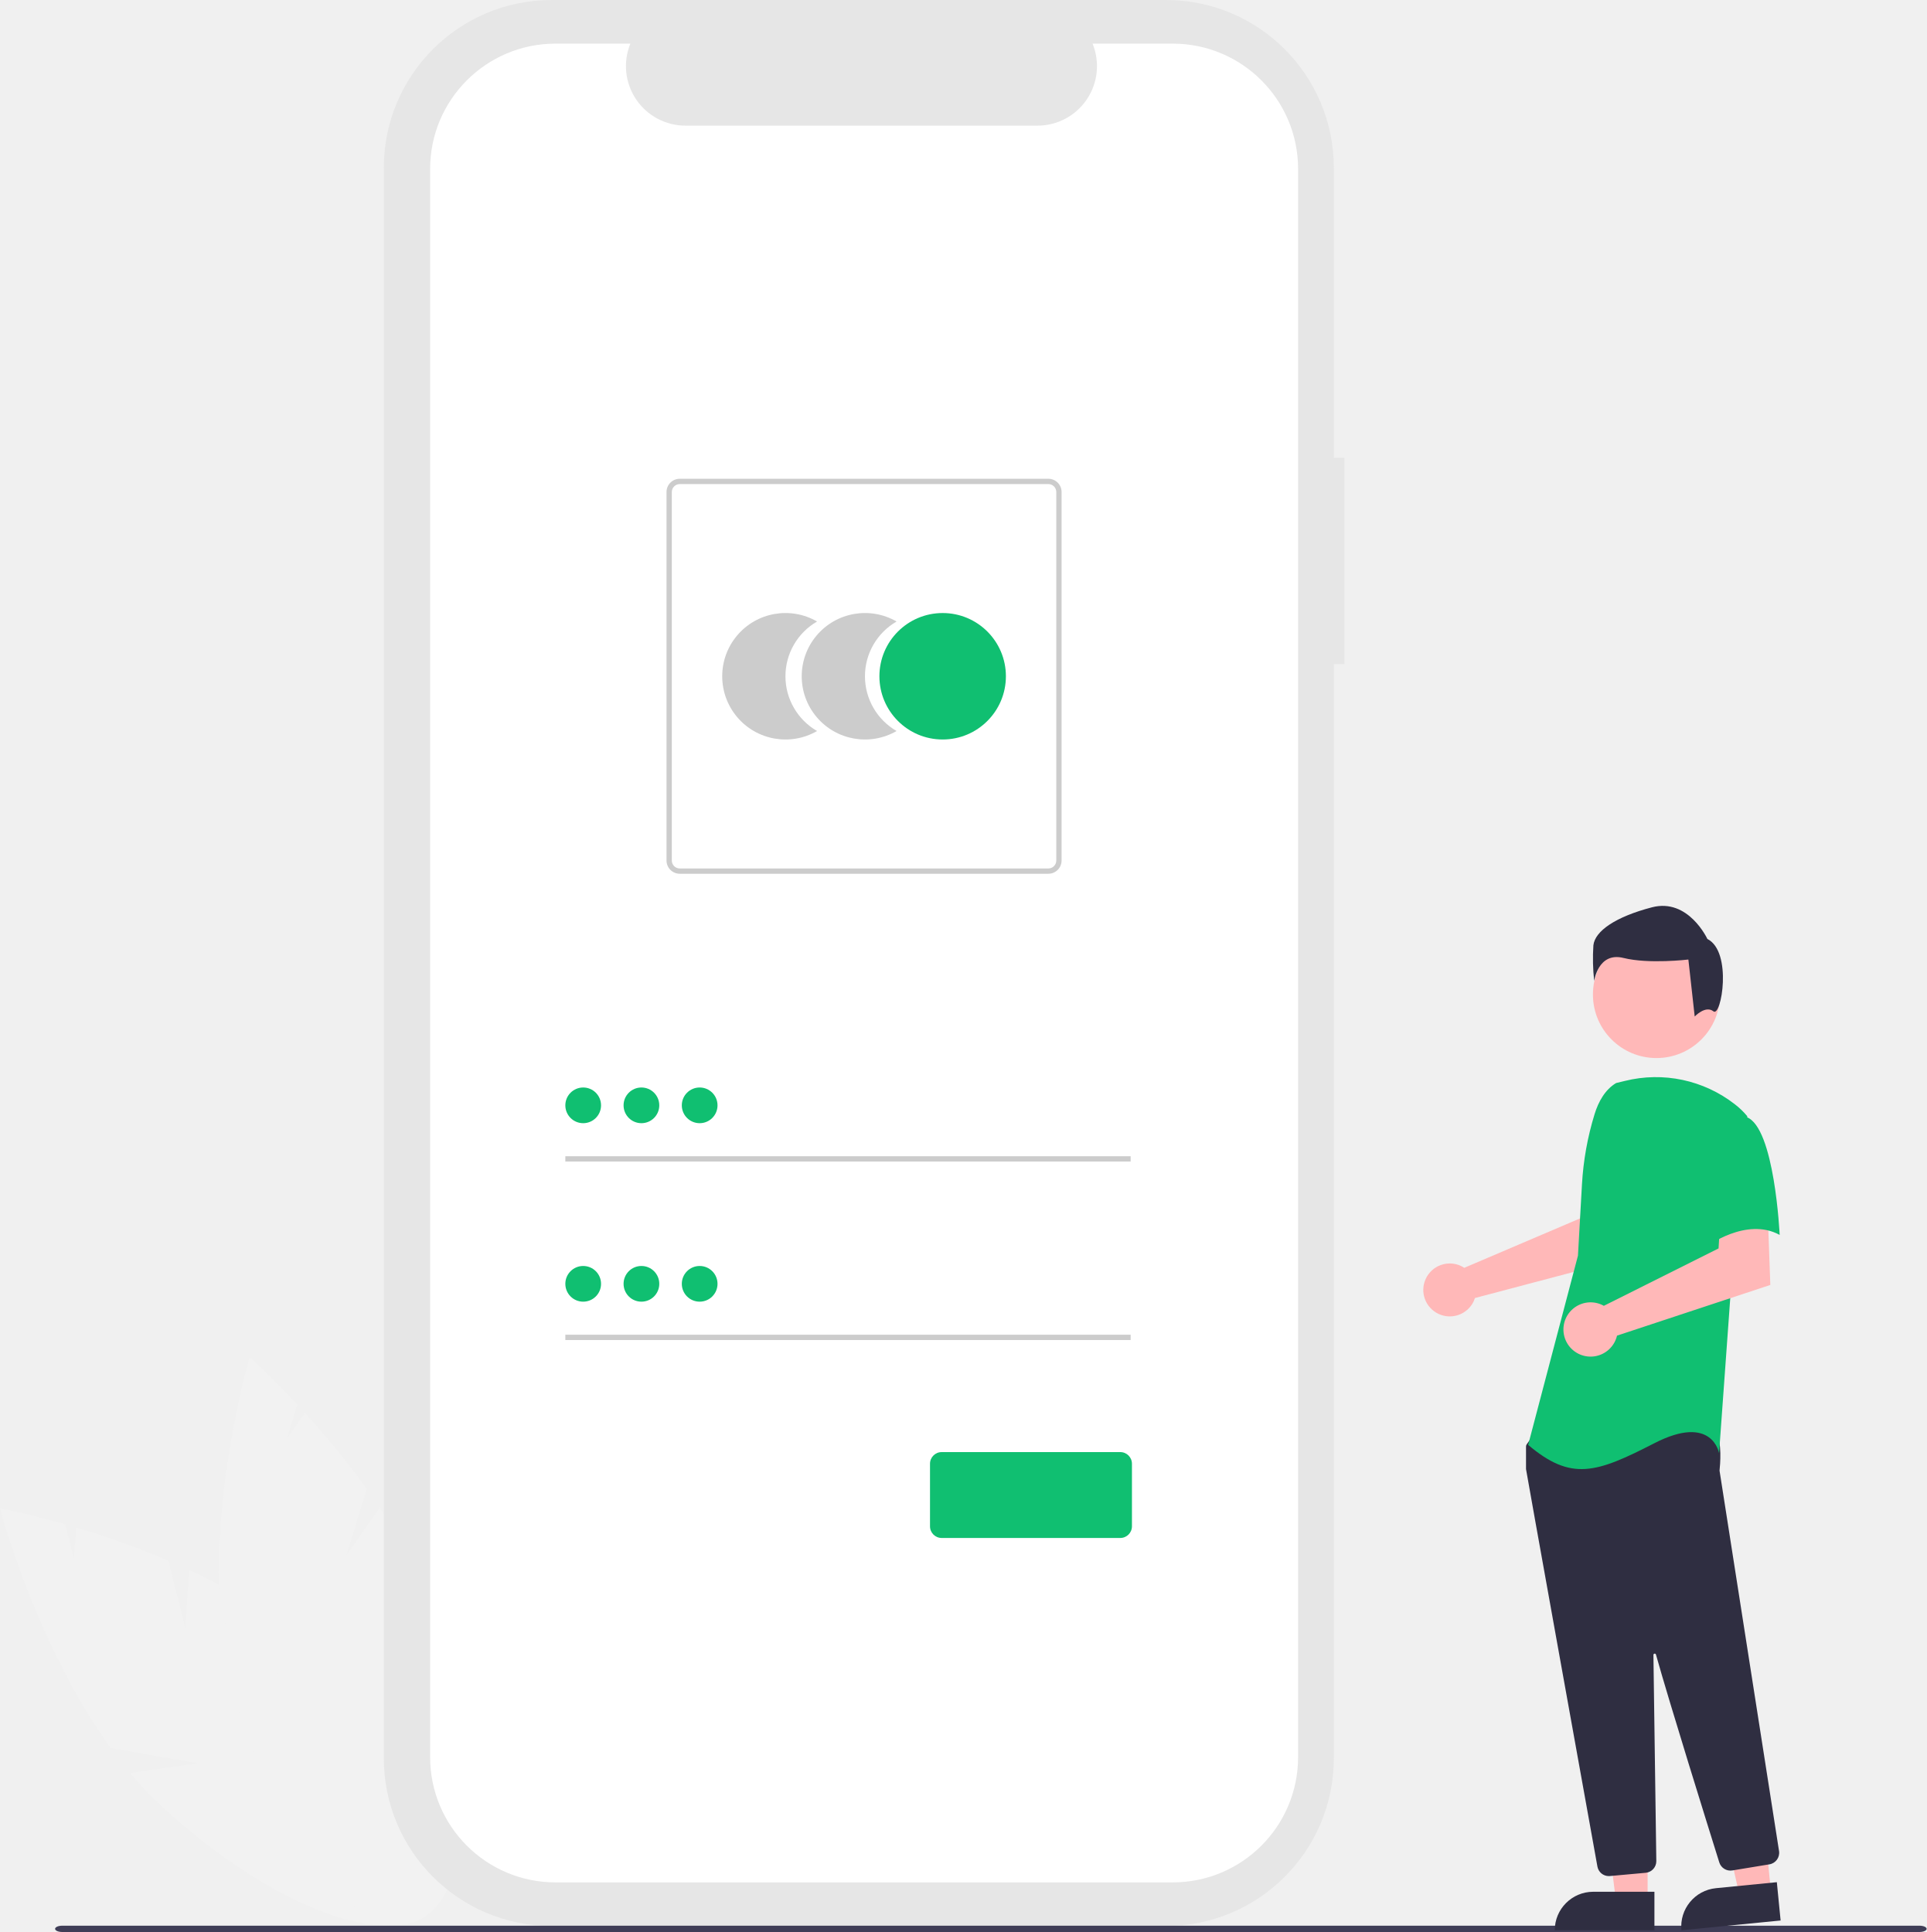
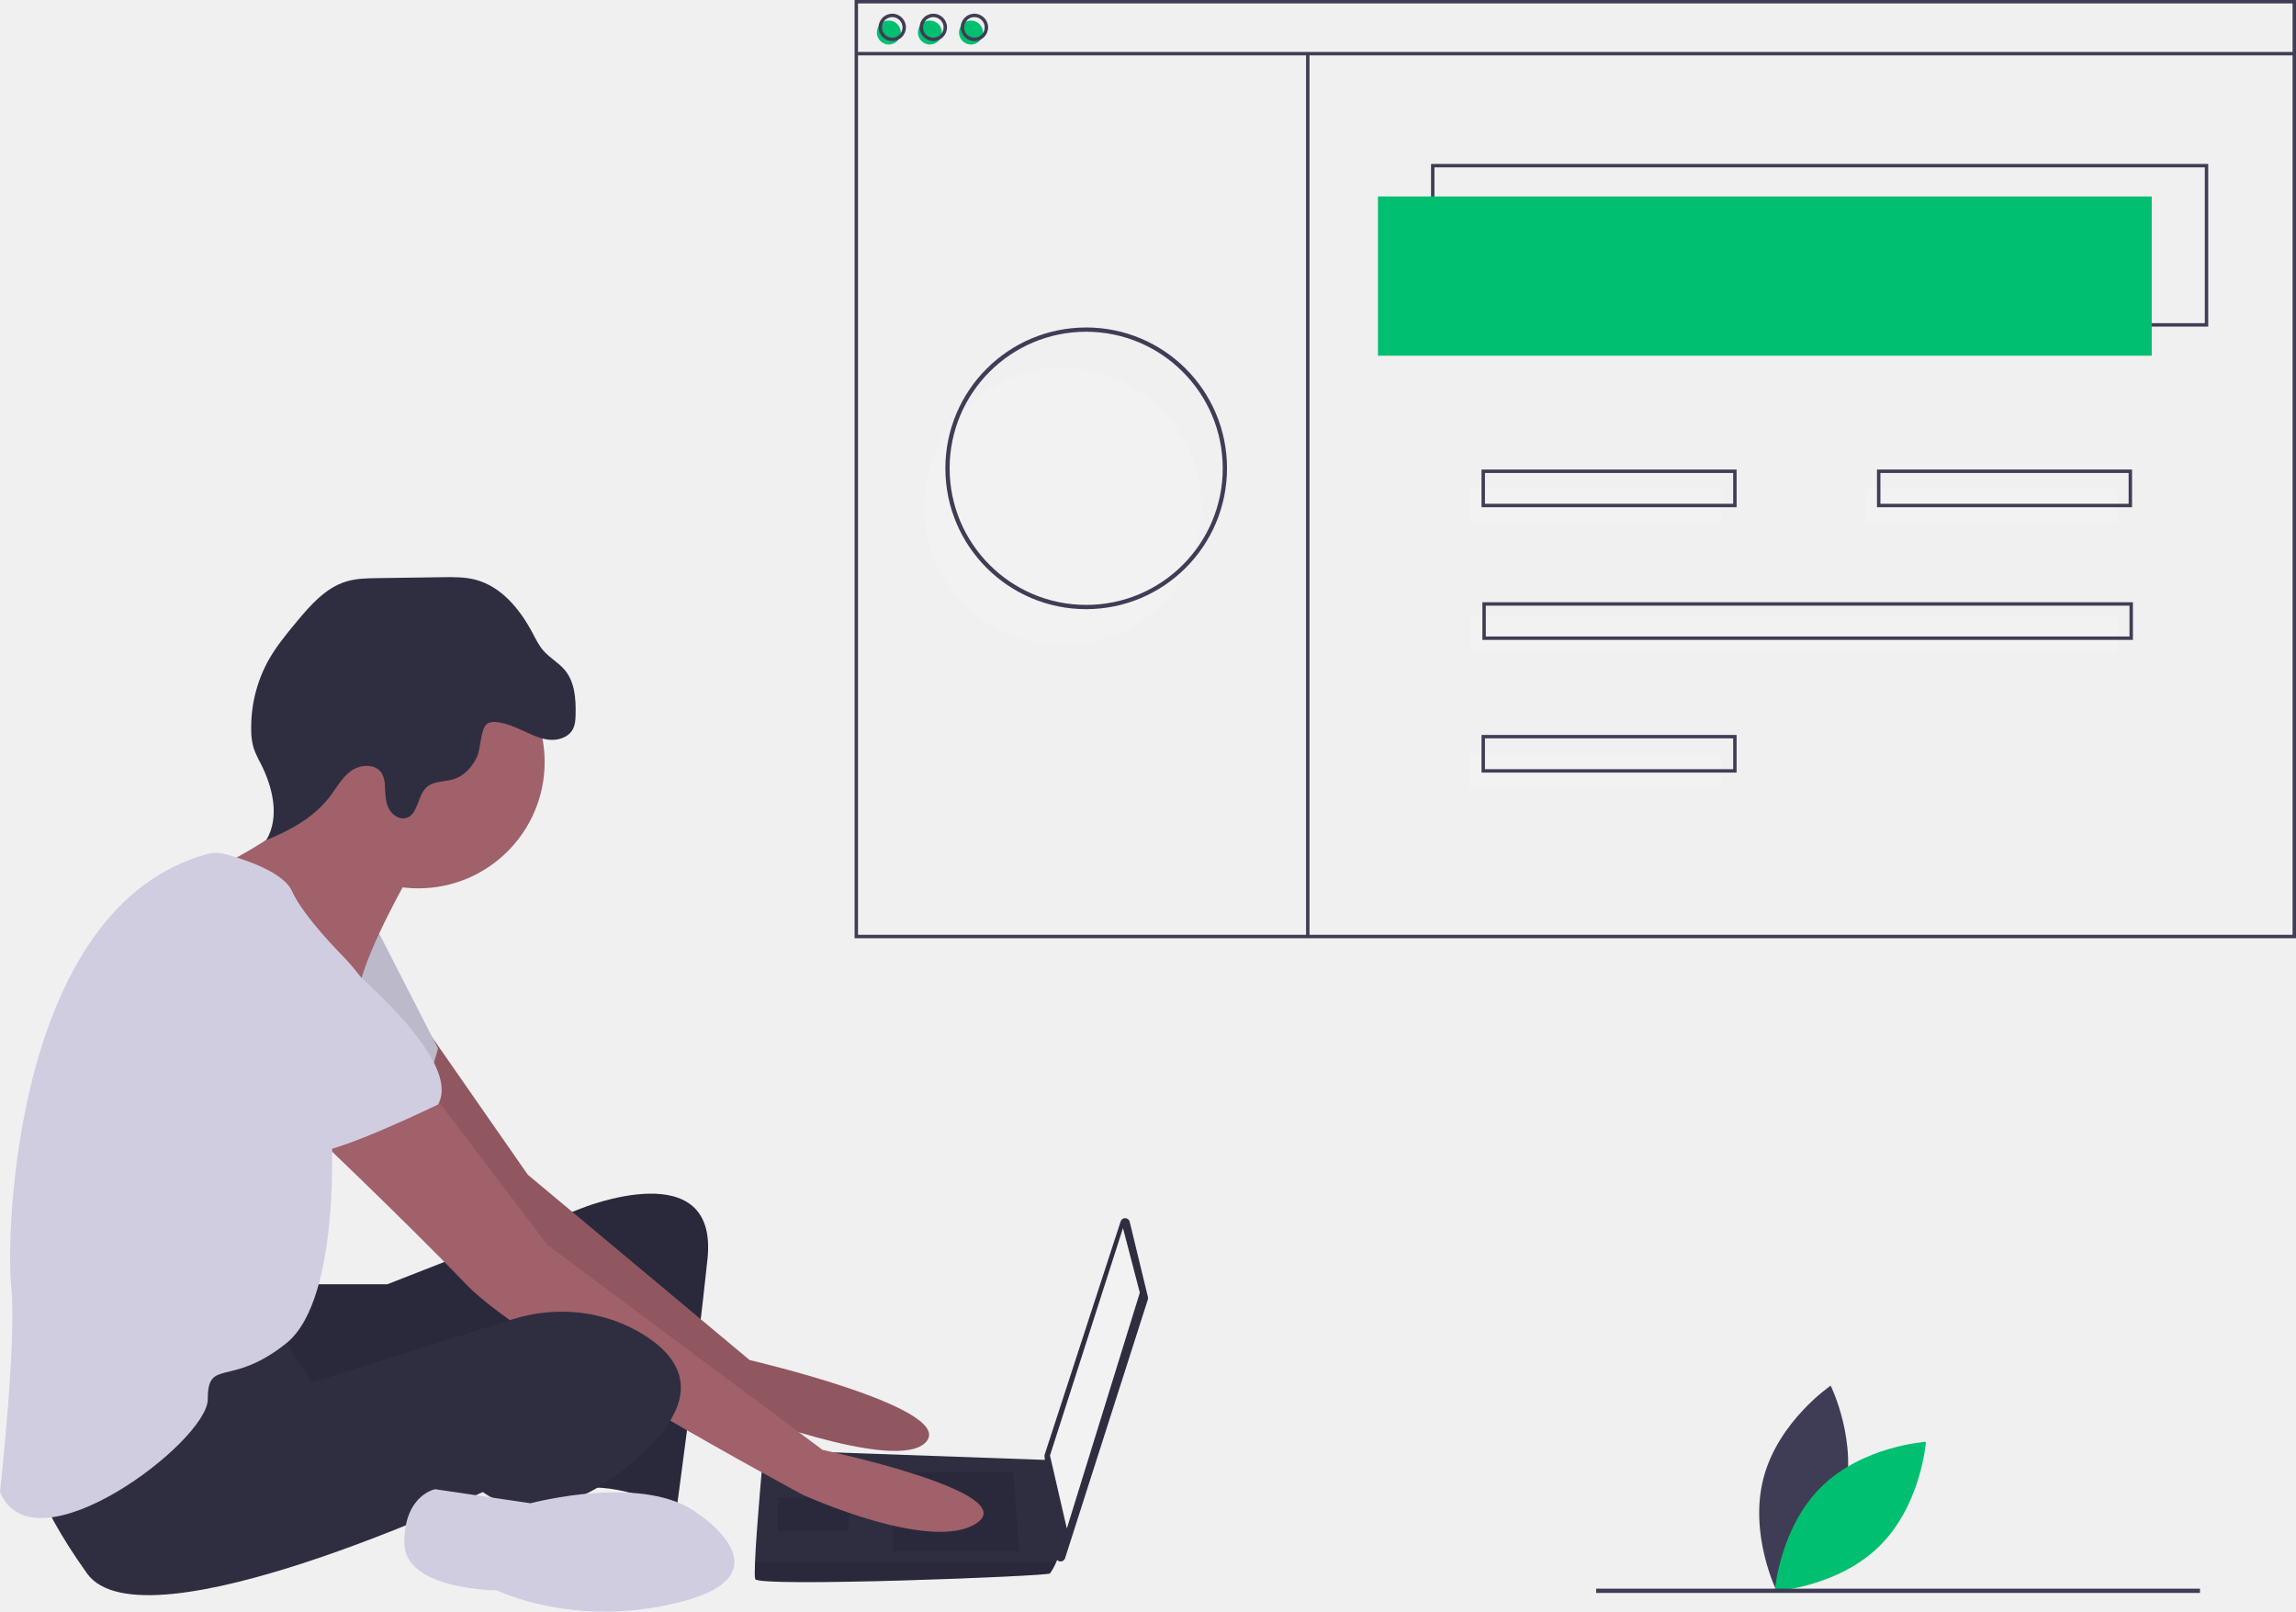
- <svg xmlns="http://www.w3.org/2000/svg" id="a87032b8-5b37-4b7e-a4d9-4dbfbe394641" data-name="Layer 1" width="744.848" height="747.077" viewBox="0 0 744.848 747.077">
-   <path id="fa3b9e12-7275-481e-bee9-64fd9595a50d" data-name="Path 1" d="M299.205,705.809l-6.56-25.872a335.967,335.967,0,0,0-35.643-12.788l-.828,12.024-3.358-13.247c-15.021-4.294-25.24-6.183-25.24-6.183s13.8,52.489,42.754,92.617l33.734,5.926-26.207,3.779a135.926,135.926,0,0,0,11.719,12.422c42.115,39.092,89.024,57.028,104.773,40.06s-5.625-62.412-47.74-101.5c-13.056-12.119-29.457-21.844-45.875-29.5Z" transform="translate(-227.576 -76.46149)" fill="#f2f2f2" />
-   <path id="bde08021-c30f-4979-a9d8-cb90b72b5ca2" data-name="Path 2" d="M361.591,677.706l7.758-25.538a335.94,335.94,0,0,0-23.9-29.371l-6.924,9.865,3.972-13.076c-10.641-11.436-18.412-18.335-18.412-18.335s-15.315,52.067-11.275,101.384l25.815,22.51-24.392-10.312a135.919,135.919,0,0,0,3.614,16.694c15.846,55.234,46.731,94.835,68.983,88.451s27.446-56.335,11.6-111.569c-4.912-17.123-13.926-33.926-24.023-48.965Z" transform="translate(-227.576 -76.46149)" fill="#f2f2f2" />
-   <path id="b3ac2088-de9b-4f7f-bc99-0ed9705c1a9d" data-name="Path 22" d="M747.327,253.445h-4.092v-112.1a64.883,64.883,0,0,0-64.883-64.883H440.845a64.883,64.883,0,0,0-64.883,64.883v615a64.883,64.883,0,0,0,64.883,64.883H678.352a64.883,64.883,0,0,0,64.882-64.883v-423.105h4.092Z" transform="translate(-227.576 -76.46149)" fill="#e6e6e6" />
-   <path id="b2715b96-3117-487c-acc0-20904544b5b7" data-name="Path 23" d="M680.97,93.335h-31a23.02,23.02,0,0,1-21.316,31.714H492.589a23.02,23.02,0,0,1-21.314-31.714H442.319a48.454,48.454,0,0,0-48.454,48.454v614.107a48.454,48.454,0,0,0,48.454,48.454H680.97a48.454,48.454,0,0,0,48.454-48.454h0V141.788a48.454,48.454,0,0,0-48.454-48.453Z" transform="translate(-227.576 -76.46149)" fill="#fff" />
-   <path id="b06d66ec-6c84-45dd-8c27-1263a6253192" data-name="Path 6" d="M531.234,337.965a24.437,24.437,0,0,1,12.23-21.174,24.45,24.45,0,1,0,0,42.345A24.434,24.434,0,0,1,531.234,337.965Z" transform="translate(-227.576 -76.46149)" fill="#ccc" />
-   <path id="e73810fe-4cf4-40cc-8c7c-ca544ce30bd4" data-name="Path 7" d="M561.971,337.965a24.436,24.436,0,0,1,12.23-21.174,24.45,24.45,0,1,0,0,42.345A24.434,24.434,0,0,1,561.971,337.965Z" transform="translate(-227.576 -76.46149)" fill="#ccc" />
-   <circle id="a4813fcf-056e-4514-bb8b-e6506f49341f" data-name="Ellipse 1" cx="364.434" cy="261.502" r="24.45" fill="#10bf71" />
-   <path id="bbe451c3-febc-41ba-8083-4c8307a2e73e" data-name="Path 8" d="M632.872,414.33h-142.5a5.123,5.123,0,0,1-5.117-5.117v-142.5a5.123,5.123,0,0,1,5.117-5.117h142.5a5.123,5.123,0,0,1,5.117,5.117v142.5A5.123,5.123,0,0,1,632.872,414.33Zm-142.5-150.686a3.073,3.073,0,0,0-3.07,3.07v142.5a3.073,3.073,0,0,0,3.07,3.07h142.5a3.073,3.073,0,0,0,3.07-3.07v-142.5a3.073,3.073,0,0,0-3.07-3.07Z" transform="translate(-227.576 -76.46149)" fill="#ccc" />
-   <rect id="bb28937d-932f-4fdf-befe-f406e51091fe" data-name="Rectangle 1" x="218.562" y="447.102" width="218.552" height="2.047" fill="#ccc" />
-   <circle id="fcef55fc-4968-45b2-93bb-1a1080c85fc7" data-name="Ellipse 2" cx="225.464" cy="427.42" r="6.902" fill="#10bf71" />
-   <rect id="ff33d889-4c74-4b91-85ef-b4882cc8fe76" data-name="Rectangle 2" x="218.562" y="516.118" width="218.552" height="2.047" fill="#ccc" />
-   <circle id="e8fa0310-b872-4adf-aedd-0c6eda09f3b8" data-name="Ellipse 3" cx="225.464" cy="496.437" r="6.902" fill="#10bf71" />
-   <path d="M660.69,671.172H591.622a4.505,4.505,0,0,1-4.5-4.5v-24.208a4.505,4.505,0,0,1,4.5-4.5h69.068a4.505,4.505,0,0,1,4.5,4.5v24.208A4.505,4.505,0,0,1,660.69,671.172Z" transform="translate(-227.576 -76.46149)" fill="#10bf71" />
-   <circle id="e12ee00d-aa4a-4413-a013-11d20b7f97f7" data-name="Ellipse 7" cx="247.978" cy="427.42" r="6.902" fill="#10bf71" />
-   <circle id="f58f497e-6949-45c8-be5f-eee2aa0f6586" data-name="Ellipse 8" cx="270.492" cy="427.42" r="6.902" fill="#10bf71" />
-   <circle id="b4d4939a-c6e6-4f4d-ba6c-e8b05485017d" data-name="Ellipse 9" cx="247.978" cy="496.437" r="6.902" fill="#10bf71" />
-   <circle id="aff120b1-519b-4e96-ac87-836aa55663de" data-name="Ellipse 10" cx="270.492" cy="496.437" r="6.902" fill="#10bf71" />
-   <path id="f1094013-1297-477a-ac57-08eac07c4bd5" data-name="Path 88" d="M969.642,823.539H251.656c-1.537,0-2.782-.546-2.782-1.218s1.245-1.219,2.782-1.219H969.642c1.536,0,2.782.546,2.782,1.219S971.178,823.539,969.642,823.539Z" transform="translate(-227.576 -76.46149)" fill="#3f3d56" />
-   <path d="M792.253,565.923a10.094,10.094,0,0,1,1.411.787l44.852-19.143,1.601-11.815,17.922-.11-1.059,27.098-59.2,15.656a10.608,10.608,0,0,1-.447,1.208,10.235,10.235,0,1,1-5.079-13.682Z" transform="translate(-227.576 -76.46149)" fill="#ffb8b8" />
-   <polygon points="636.98 735.021 624.72 735.021 618.888 687.733 636.982 687.734 636.98 735.021" fill="#ffb8b8" />
-   <path d="M615.963,731.518h23.644a0,0,0,0,1,0,0v14.887a0,0,0,0,1,0,0H601.076a0,0,0,0,1,0,0v0A14.887,14.887,0,0,1,615.963,731.518Z" fill="#2f2e41" />
-   <polygon points="684.66 731.557 672.459 732.759 662.018 686.271 680.025 684.497 684.66 731.557" fill="#ffb8b8" />
-   <path d="M891.686,806.128h23.644a0,0,0,0,1,0,0v14.887a0,0,0,0,1,0,0H876.799a0,0,0,0,1,0,0v0A14.887,14.887,0,0,1,891.686,806.128Z" transform="translate(-303.0087 15.2906) rotate(-5.62529)" fill="#2f2e41" />
-   <circle cx="640.393" cy="384.574" r="24.561" fill="#ffb8b8" />
-   <path d="M849.556,801.919a4.471,4.471,0,0,1-4.415-3.697c-6.346-35.226-27.088-150.405-27.584-153.596a1.427,1.427,0,0,1-.016-.222v-8.588a1.489,1.489,0,0,1,.279-.872l2.74-3.838a1.478,1.478,0,0,1,1.144-.625c15.622-.732,66.784-2.879,69.256.209h0c2.482,3.104,1.605,12.507,1.404,14.36l.01.193,22.985,146.995a4.512,4.512,0,0,1-3.715,5.135l-14.356,2.365a4.521,4.521,0,0,1-5.025-3.093c-4.44-14.188-19.329-61.918-24.489-80.387a.499.499,0,0,0-.98.139c.258,17.605.881,62.523,1.096,78.037l.023,1.671a4.518,4.518,0,0,1-4.093,4.536l-13.844,1.258C849.836,801.914,849.695,801.919,849.556,801.919Z" transform="translate(-227.576 -76.46149)" fill="#2f2e41" />
-   <path id="ae7af94f-88d7-4204-9f07-e3651de85c05" data-name="Path 99" d="M852.381,495.254c-4.286,2.548-6.851,7.23-8.323,11.995a113.681,113.681,0,0,0-4.884,27.159l-1.556,27.6-19.255,73.17c16.689,14.121,26.315,10.912,48.78-.639s25.032,3.851,25.032,3.851l4.492-62.258,6.418-68.032a30.164,30.164,0,0,0-4.861-4.674,49.658,49.658,0,0,0-42.442-8.995Z" transform="translate(-227.576 -76.46149)" fill="#10bf71" />
-   <path d="M846.127,580.7a10.526,10.526,0,0,1,1.501.704l44.348-22.197.736-12.026,18.294-1.261.98,27.413L852.72,592.932a10.496,10.496,0,1,1-6.593-12.232Z" transform="translate(-227.576 -76.46149)" fill="#ffb8b8" />
-   <path id="a6768b0e-63d0-4b31-8462-9b2e0b00f0fd" data-name="Path 101" d="M902.766,508.412c10.912,3.851,12.834,45.574,12.834,45.574-12.837-7.06-28.241,4.493-28.241,4.493s-3.209-10.912-7.06-25.032a24.53,24.53,0,0,1,5.134-23.106S891.854,504.558,902.766,508.412Z" transform="translate(-227.576 -76.46149)" fill="#10bf71" />
-   <path id="bfd7963f-0cf8-4885-9d3a-2c00bccda2e3" data-name="Path 102" d="M889.991,467.531c-3.06-2.448-7.235,2.002-7.235,2.002l-2.448-22.033s-15.301,1.833-25.093-.612-11.323,8.875-11.323,8.875a78.58,78.58,0,0,1-.306-13.771c.612-5.508,8.568-11.017,22.645-14.689S887.652,439.543,887.652,439.543C897.445,444.439,893.051,469.979,889.991,467.531Z" transform="translate(-227.576 -76.46149)" fill="#2f2e41" />
+ <svg xmlns="http://www.w3.org/2000/svg" id="ade8c9af-7e2e-4eda-b5c8-b06129257226" data-name="Layer 1" width="1076.064" height="755.228" viewBox="0 0 1076.064 755.228">
+   <path d="M926.114,774.809c-6.985,26.598-31.459,43.22-31.459,43.22s-13.15-26.502-6.166-53.1,31.459-43.22,31.459-43.22S933.098,748.211,926.114,774.809Z" transform="translate(-61.96814 -72.38605)" fill="#3f3d56" />
+   <path d="M915.52,769.183c-19.563,19.327-21.751,48.831-21.751,48.831s29.528-1.831,49.091-21.159,21.751-48.831,21.751-48.831S935.082,749.855,915.52,769.183Z" transform="translate(-61.96814 -72.38605)" fill="#01bf71" />
+   <path d="M206.702,674.194h36.841l90.788-35.526s64.472-26.315,59.209,23.684-14.473,117.103-14.473,117.103-28.947-13.158-44.736-9.21-5.263-80.262-5.263-80.262-128.945,61.841-140.787,53.946-14.473-63.157-14.473-63.157Z" transform="translate(-61.96814 -72.38605)" fill="#2f2e41" />
+   <path d="M206.702,674.194h36.841l90.788-35.526s64.472-26.315,59.209,23.684-14.473,117.103-14.473,117.103-28.947-13.158-44.736-9.21-5.263-80.262-5.263-80.262-128.945,61.841-140.787,53.946-14.473-63.157-14.473-63.157Z" transform="translate(-61.96814 -72.38605)" opacity="0.1" />
+   <path d="M264.746,558.82l44.586,64.059L413.277,709.72s96.051,22.368,82.893,38.157S402.751,732.088,402.751,732.088s-119.735-86.84-123.682-93.419S231.702,570.249,231.702,570.249Z" transform="translate(-61.96814 -72.38605)" fill="#a0616a" />
+   <path d="M264.746,558.82l44.586,64.059L413.277,709.72s96.051,22.368,82.893,38.157S402.751,732.088,402.751,732.088s-119.735-86.84-123.682-93.419S231.702,570.249,231.702,570.249Z" transform="translate(-61.96814 -72.38605)" opacity="0.1" />
+   <path d="M238.281,507.092l28.947,56.578s-6.579,27.631-17.105,30.263-55.262-34.21-55.262-34.21Z" transform="translate(-61.96814 -72.38605)" fill="#d0cde1" />
+   <path d="M238.281,507.092l28.947,56.578s-6.579,27.631-17.105,30.263-55.262-34.21-55.262-34.21Z" transform="translate(-61.96814 -72.38605)" opacity="0.1" />
+   <path d="M591.419,644.9,599.97,680.172a2.203,2.203,0,0,1-.043,1.19L561.14,802.574a2.203,2.203,0,0,1-4.287-.423l-5.366-47.219a2.203,2.203,0,0,1,.094-.931L587.184,644.737A2.203,2.203,0,0,1,591.419,644.9Z" transform="translate(-61.96814 -72.38605)" fill="#2f2e41" />
+   <polygon points="526.306 575.493 534.2 605.756 499.99 716.28 492.096 682.07 526.306 575.493" fill="#f2f2f2" />
+   <path d="M415.909,812.35c1.316,3.947,136.839-1.316,138.155-2.632a28.561,28.561,0,0,0,2.895-5.263c1.237-2.632,2.368-5.263,2.368-5.263L554.064,756.588l-134.208-4.763s-3.355,36.105-4.039,52.631C415.646,808.626,415.646,811.56,415.909,812.35Z" transform="translate(-61.96814 -72.38605)" fill="#2f2e41" />
+   <polygon points="474.991 689.965 477.622 726.806 418.413 726.806 418.413 689.965 474.991 689.965" opacity="0.1" />
+   <polygon points="398.677 701.806 399.03 701.736 397.361 717.596 364.467 717.596 364.467 701.806 398.677 701.806" opacity="0.1" />
+   <path d="M415.909,812.35c1.316,3.947,136.839-1.316,138.155-2.632a28.561,28.561,0,0,0,2.895-5.263H415.817C415.646,808.626,415.646,811.56,415.909,812.35Z" transform="translate(-61.96814 -72.38605)" opacity="0.1" />
+   <circle cx="196.049" cy="357.076" r="59.209" fill="#a0616a" />
+   <path d="M254.07,482.093s-19.736,34.21-23.684,52.631-59.209-36.841-59.209-36.841l-7.237-19.079s51.973-24.342,48.025-44.078S254.07,482.093,254.07,482.093Z" transform="translate(-61.96814 -72.38605)" fill="#a0616a" />
+   <path d="M264.596,584.722l53.946,71.051,128.945,96.051s93.419,19.736,72.367,34.21-81.577-13.158-81.577-13.158S308.016,703.141,280.385,674.194s-78.946-77.63-78.946-77.63Z" transform="translate(-61.96814 -72.38605)" fill="#a0616a" />
+   <path d="M192.229,695.247,208.018,720.246l94.231-29.646c20.676-6.505,43.348-4.111,61.687,7.442,16.447,10.362,26.973,26.809,3.289,51.15-47.368,48.683-78.946,22.368-78.946,22.368S129.072,846.559,102.757,809.718s-27.631-55.262-27.631-55.262S176.44,691.299,192.229,695.247Z" transform="translate(-61.96814 -72.38605)" fill="#2f2e41" />
+   <path d="M389.593,782.087s42.104,27.631-7.895,40.789-86.84-5.263-86.84-5.263-43.42,0-43.42-22.368,14.473-25,14.473-25l44.736,6.579S364.594,762.351,389.593,782.087Z" transform="translate(-61.96814 -72.38605)" fill="#d0cde1" />
+   <path d="M306.589,414.568c4.03,1.797,8.026,3.923,12.408,4.444s9.371-1.008,11.444-4.903c1.12-2.104,1.248-4.578,1.3-6.961.158-7.225-.364-15.036-4.943-20.627-2.914-3.559-7.167-5.802-10.184-9.274-2.161-2.488-3.599-5.503-5.148-8.411-5.866-11.017-14.551-21.606-26.622-24.782-5.04-1.326-10.328-1.262-15.539-1.188l-30.397.429c-4.919.069-9.914.15-14.623,1.574-9.784,2.958-16.908,11.186-23.432,19.054-4.881,5.887-9.775,11.834-13.439,18.547a65.079,65.079,0,0,0-7.714,31.887,29.833,29.833,0,0,0,1.093,8.437,46.822,46.822,0,0,0,3.316,7.284c5.7,11.197,9.085,25.182,2.665,35.983,11.152-4.555,22.186-10.528,29.542-20.068,3.291-4.267,5.872-9.263,10.258-12.395s11.532-3.403,14.346,1.193a12.857,12.857,0,0,1,1.451,6.022c.206,3.45.2,7.033,1.663,10.164s4.947,5.658,8.273,4.721c5.729-1.614,5.18-10.406,9.593-14.4,3.351-3.033,8.521-2.453,12.826-3.83,5.016-1.604,8.779-5.95,10.924-10.759,1.63-3.656,1.606-13.223,4.691-15.203C294.208,409.022,303.004,412.969,306.589,414.568Z" transform="translate(-61.96814 -72.38605)" fill="#2f2e41" />
+   <path d="M159.24,472.562a15.616,15.616,0,0,1,8.128.021c8.446,2.268,27.38,8.27,31.44,17.405,5.263,11.842,23.684,30.263,23.684,30.263s25,25,19.736,42.104-25,36.841-25,36.841,5.263,81.577-21.052,102.63-36.841,6.579-36.841,26.315S77.757,809.718,61.968,771.561c0,0,7.895-71.051,5.263-96.051C64.638,650.871,68.434,497.145,159.24,472.562Z" transform="translate(-61.96814 -72.38605)" fill="#d0cde1" />
+   <path d="M201.439,505.777s80.262,59.209,65.788,84.209c0,0-48.683,23.684-59.209,22.368s-51.315-47.368-61.841-51.315S130.388,486.04,201.439,505.777Z" transform="translate(-61.96814 -72.38605)" fill="#d0cde1" />
+   <circle cx="498.064" cy="237.458" r="65" fill="#f2f2f2" />
+   <path d="M1096.898,225.427H732.649V149.207H1096.898ZM734.254,223.822h361.039v-73.01H734.254Z" transform="translate(-61.96814 -72.38605)" fill="#3f3d56" />
+   <rect x="645.809" y="92.065" width="362.644" height="74.615" fill="#01bf71" />
+   <circle cx="416.565" cy="15.244" r="5.616" fill="#01bf71" />
+   <circle cx="435.82" cy="15.244" r="5.616" fill="#01bf71" />
+   <circle cx="455.076" cy="15.244" r="5.616" fill="#01bf71" />
+   <path d="M1138.032,512.052H462.487V72.386h675.545Zm-673.94-1.605h672.336V73.991H464.092Z" transform="translate(-61.96814 -72.38605)" fill="#3f3d56" />
+   <rect x="401.321" y="24.338" width="673.94" height="1.605" fill="#3f3d56" />
+   <path d="M480.138,91.641a6.418,6.418,0,1,1,6.418-6.418A6.426,6.426,0,0,1,480.138,91.641Zm0-11.232a4.814,4.814,0,1,0,4.814,4.814A4.819,4.819,0,0,0,480.138,80.409Z" transform="translate(-61.96814 -72.38605)" fill="#3f3d56" />
+   <path d="M499.393,91.641a6.418,6.418,0,1,1,6.418-6.418A6.426,6.426,0,0,1,499.393,91.641Zm0-11.232a4.814,4.814,0,1,0,4.814,4.814A4.819,4.819,0,0,0,499.393,80.409Z" transform="translate(-61.96814 -72.38605)" fill="#3f3d56" />
+   <path d="M518.649,91.641A6.418,6.418,0,1,1,525.067,85.223,6.426,6.426,0,0,1,518.649,91.641Zm0-11.232a4.814,4.814,0,1,0,4.814,4.814A4.819,4.819,0,0,0,518.649,80.409Z" transform="translate(-61.96814 -72.38605)" fill="#3f3d56" />
+   <rect x="612.109" y="25.14" width="1.605" height="414.346" fill="#3f3d56" />
+   <rect x="688.733" y="228.859" width="117.94" height="16.046" fill="#f2f2f2" />
+   <rect x="874.067" y="228.859" width="117.94" height="16.046" fill="#f2f2f2" />
+   <path d="M875.861,310.07H756.317V292.42H875.861Zm-117.94-1.605H874.257V294.024H757.922Z" transform="translate(-61.96814 -72.38605)" fill="#3f3d56" />
+   <rect x="688.733" y="353.217" width="117.94" height="16.046" fill="#f2f2f2" />
+   <path d="M875.861,434.428H756.317V416.778H875.861Zm-117.94-1.605H874.257V418.382H757.922Z" transform="translate(-61.96814 -72.38605)" fill="#3f3d56" />
+   <rect x="689.134" y="289.433" width="303.273" height="16.046" fill="#f2f2f2" />
+   <path d="M1061.596,372.249H756.718V354.599h304.878ZM758.323,370.645h301.669V356.203H758.323Z" transform="translate(-61.96814 -72.38605)" fill="#3f3d56" />
+   <path d="M1061.195,310.07H941.651V292.42H1061.195Zm-117.94-1.605h116.335V294.024H943.255Z" transform="translate(-61.96814 -72.38605)" fill="#3f3d56" />
+   <path d="M571.032,357.844a66,66,0,1,1,66-66A66.075,66.075,0,0,1,571.032,357.844Zm0-130a64,64,0,1,0,64,64A64.073,64.073,0,0,0,571.032,227.844Z" transform="translate(-61.96814 -72.38605)" fill="#3f3d56" />
+   <rect x="748.064" y="744.458" width="283" height="2" fill="#3f3d56" />
</svg>
